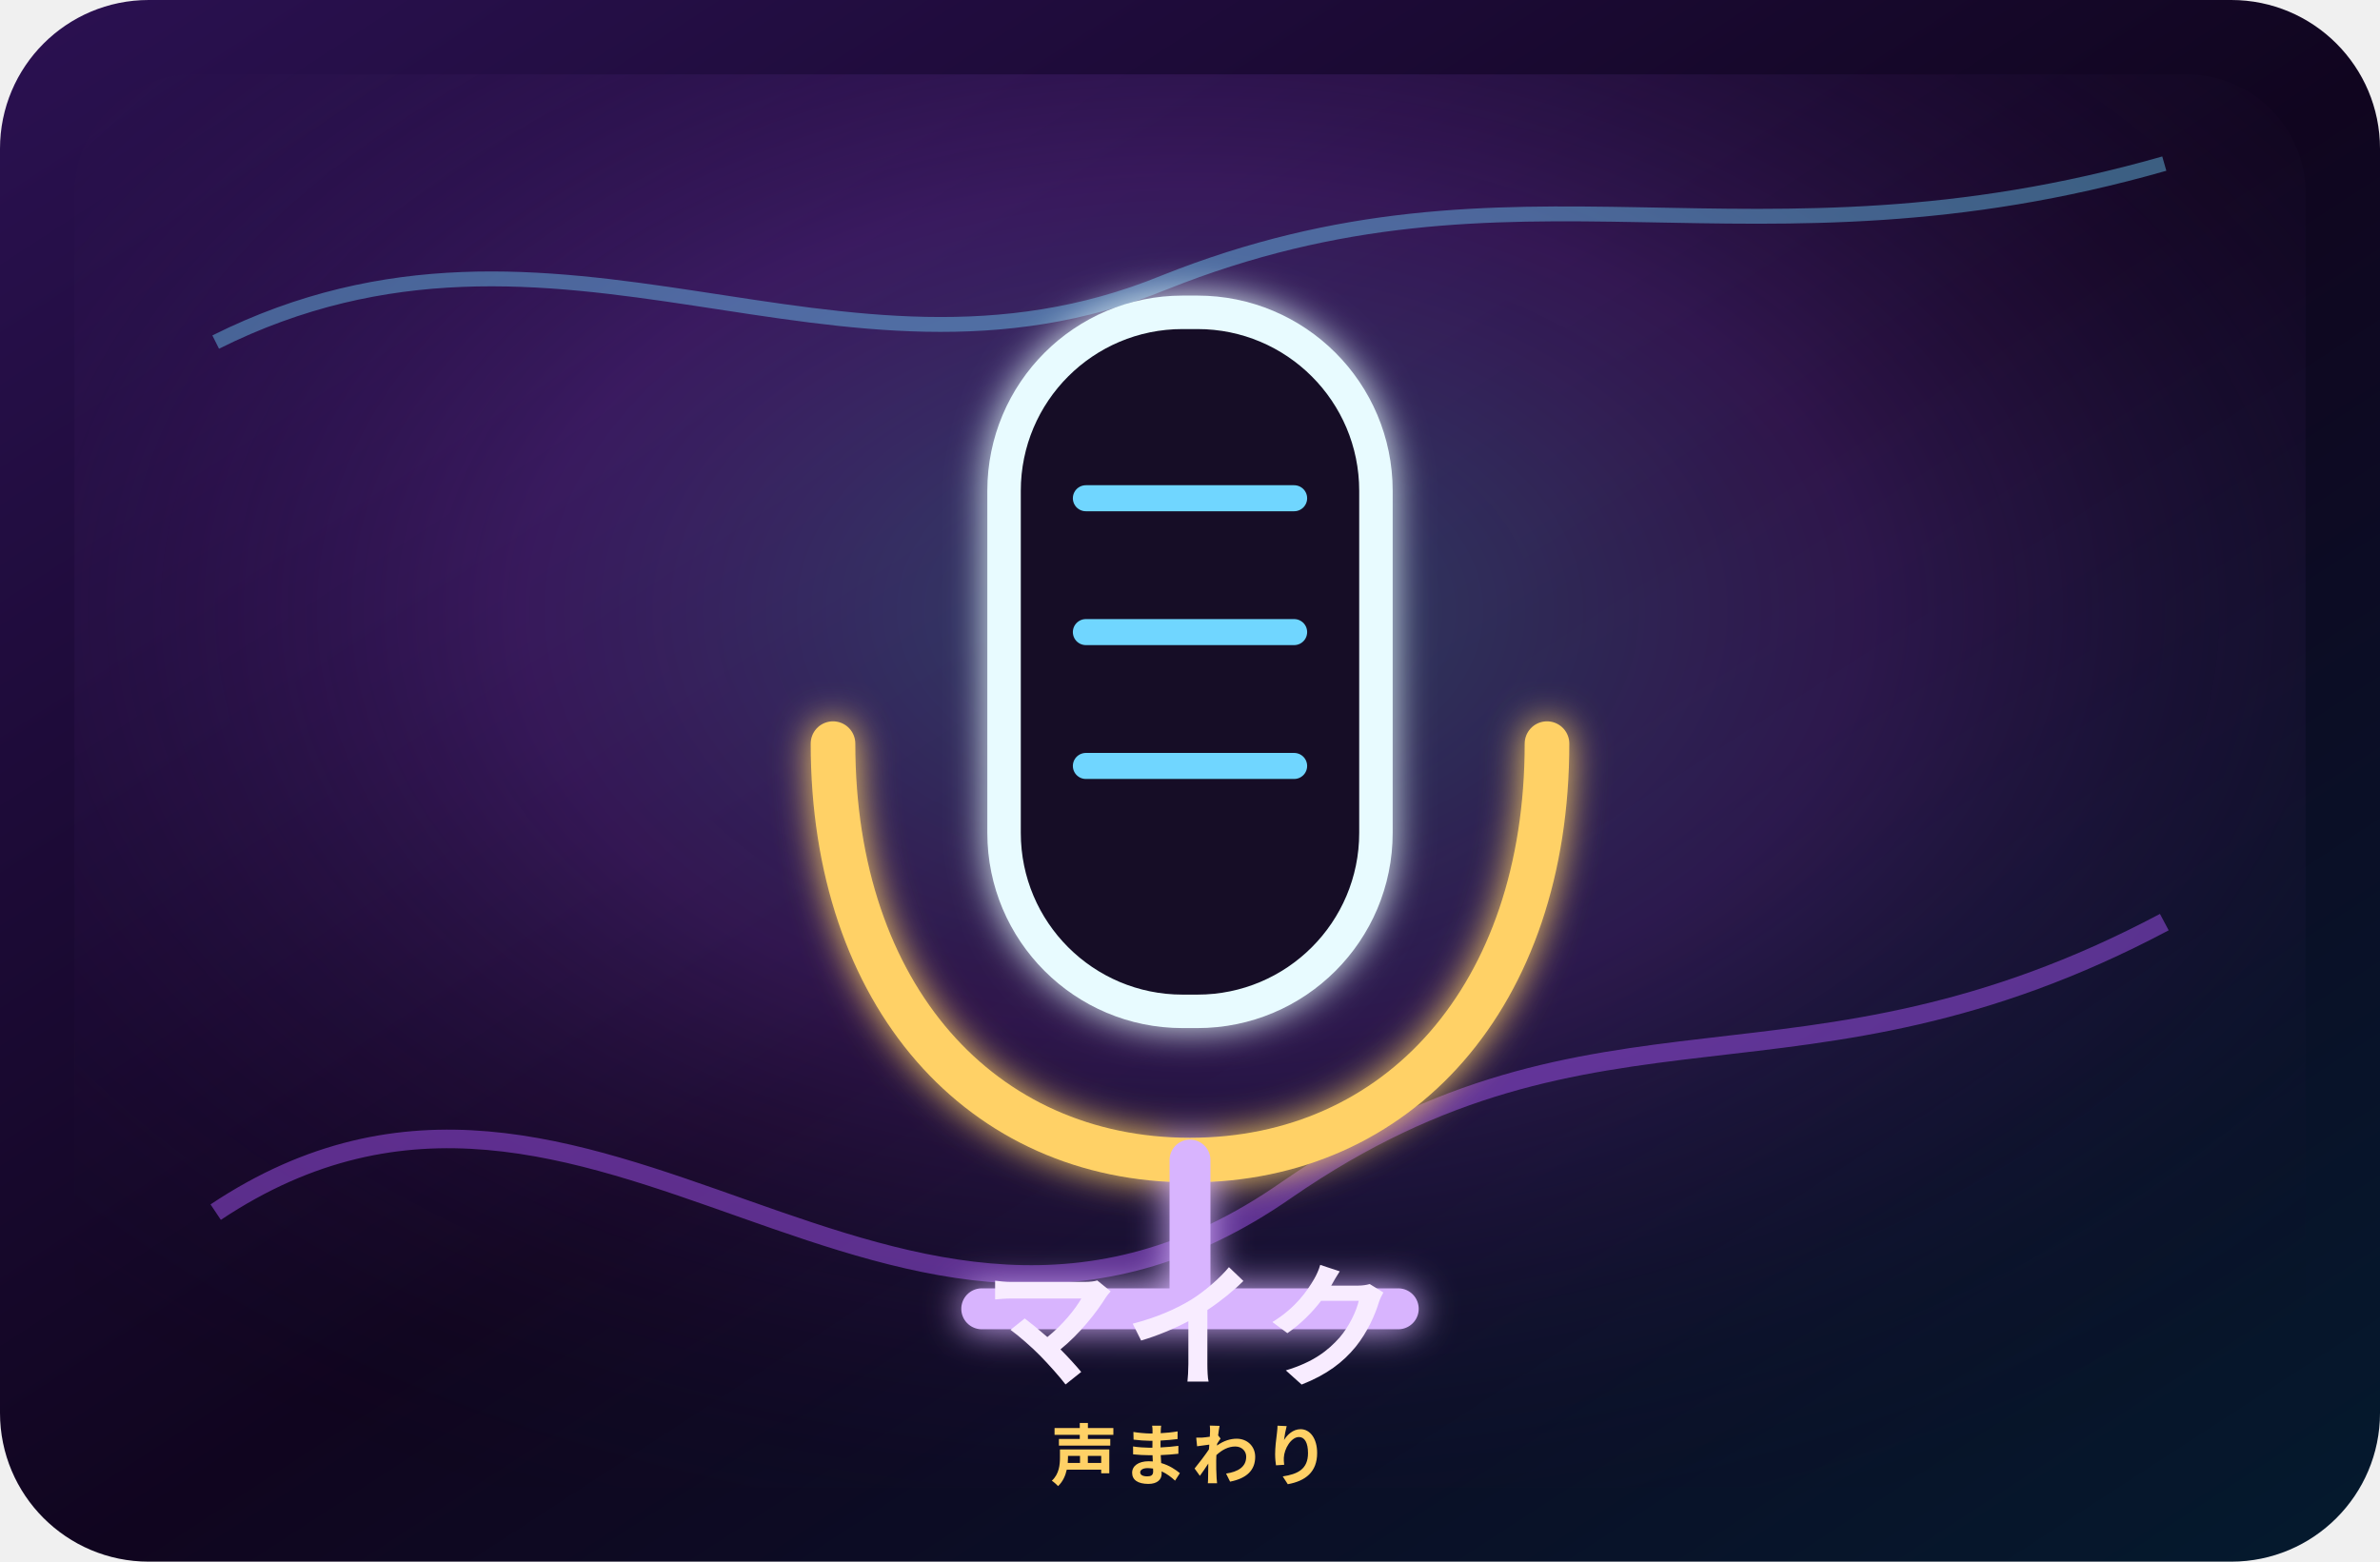
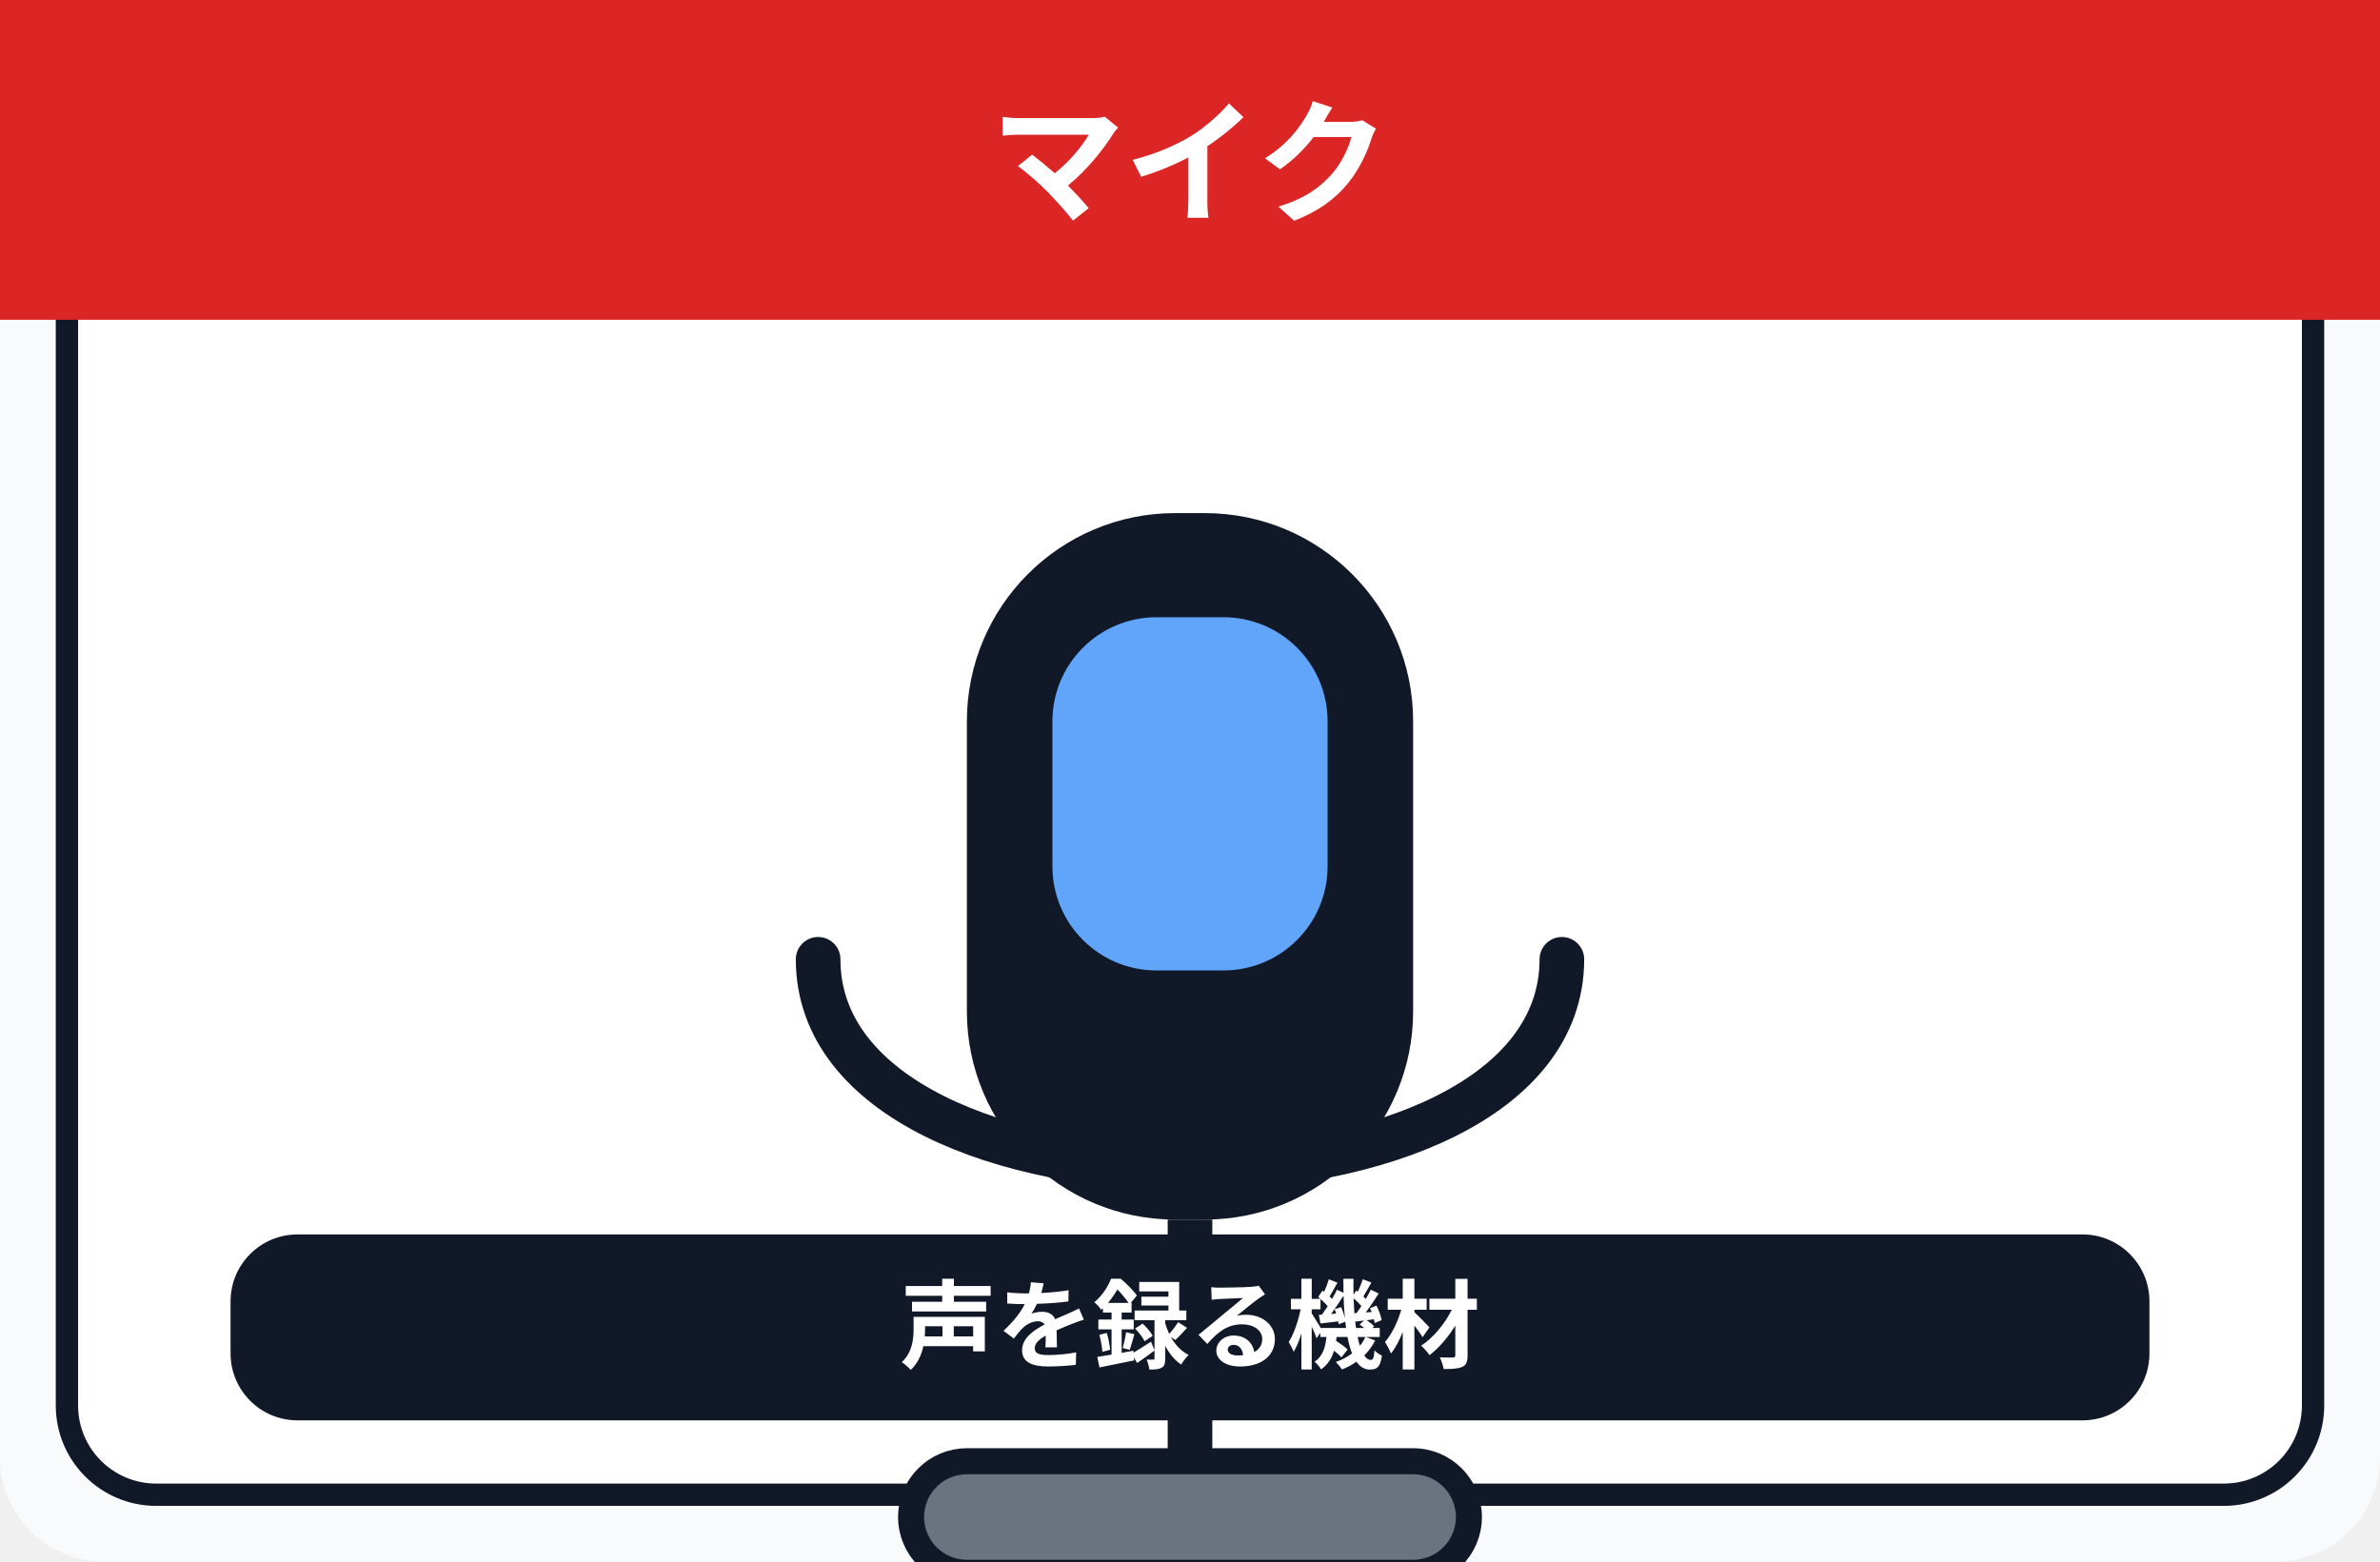
- <svg xmlns="http://www.w3.org/2000/svg" aria-labelledby="title desc" role="img" viewBox="0 0 640 420">
-   <defs>
-     <linearGradient id="bg" x1="0" x2="1" y1="0" y2="1">
-       <stop offset="0" stop-color="#2b1152" />
-       <stop offset=".52" stop-color="#10051f" />
-       <stop offset="1" stop-color="#041a2e" />
-     </linearGradient>
-     <radialGradient id="glow" cx=".50" cy=".38" r=".72">
-       <stop offset="0" stop-color="#70d6ff" stop-opacity=".30" />
-       <stop offset=".42" stop-color="#a855f7" stop-opacity=".20" />
-       <stop offset="1" stop-color="#000000" stop-opacity="0" />
-     </radialGradient>
-     <filter id="softGlow" x="-20%" y="-20%" width="140%" height="140%">
-       <feGaussianBlur stdDeviation="5" result="blur" />
-       <feMerge>
-         <feMergeNode in="blur" />
-         <feMergeNode in="SourceGraphic" />
-       </feMerge>
-     </filter>
-     <style>
-       .main{filter:url(#softGlow)}
-       .label{font-family:-apple-system,BlinkMacSystemFont,'Hiragino Sans','Yu Gothic',Meiryo,Arial,sans-serif;font-weight:900;fill:#f8ecff;text-anchor:middle;letter-spacing:2px}
-       .sub{font-family:-apple-system,BlinkMacSystemFont,'Hiragino Sans','Yu Gothic',Meiryo,Arial,sans-serif;font-weight:800;fill:#ffd166;text-anchor:middle;letter-spacing:1px}
-     </style>
-   </defs>
-   <rect width="640" height="420" rx="40" fill="url(#bg)" />
-   <rect x="20" y="20" width="600" height="380" rx="32" fill="url(#glow)" />
-   <path d="M58 326 C160 258 240 394 346 320 C430 262 484 300 582 248" fill="none" opacity=".48" stroke="#a855f7" stroke-width="5" />
-   <path d="M58 92 C150 46 225 112 313 76 C408 38 470 76 582 44" fill="none" opacity=".42" stroke="#70d6ff" stroke-width="4" />
-   <g class="main" transform="translate(0,0)">
-     <rect x="270" y="84" width="100" height="188" rx="48" fill="#141026" stroke="#e8fbff" stroke-width="9" />
-     <path d="M292 134 H348 M292 170 H348 M292 206 H348" stroke="#70d6ff" stroke-width="7" stroke-linecap="round" />
-     <path d="M224 200 C224 268 264 312 320 312 C376 312 416 268 416 200" fill="none" stroke="#ffd166" stroke-width="12" stroke-linecap="round" />
-     <path d="M320 312 V352 M264 352 H376" stroke="#d8b4fe" stroke-width="11" stroke-linecap="round" />
+ <svg xmlns="http://www.w3.org/2000/svg" viewBox="0 0 640 420" role="img" aria-label="マイク">
+   <rect width="640" height="420" rx="28" fill="#f8fafc" />
+   <rect x="18" y="18" width="604" height="384" rx="24" fill="#ffffff" stroke="#111827" stroke-width="6" />
+   <rect x="0" y="0" width="640" height="86" fill="#dc2626" />
+   <text x="320" y="57" text-anchor="middle" font-family="system-ui,-apple-system,BlinkMacSystemFont,'Noto Sans JP',sans-serif" font-size="36" font-weight="900" fill="#ffffff">マイク</text>
+   <g transform="translate(0,78)">
+     <rect x="260" y="60" width="120" height="190" rx="56" fill="#111827" />
+     <rect x="283" y="88" width="74" height="95" rx="28" fill="#60a5fa" />
+     <path d="M220 180 C220 255 420 255 420 180" fill="none" stroke="#111827" stroke-width="12" stroke-linecap="round" />
+     <line x1="320" y1="250" x2="320" y2="315" stroke="#111827" stroke-width="12" />
+     <rect x="245" y="315" width="150" height="30" rx="15" fill="#6b7280" stroke="#111827" stroke-width="7" />
+     <text x="320" y="383" text-anchor="middle" font-family="system-ui,'Noto Sans JP',sans-serif" font-size="31" font-weight="900" fill="#111827">声を録る機材</text>
  </g>
-   <text class="label" x="320" y="370" font-size="36">マイク</text>
-   <text class="sub" x="320" y="398" font-size="18">声まわり</text>
+   <rect x="62" y="332" width="516" height="50" rx="18" fill="#111827" />
+   <text x="320" y="366" text-anchor="middle" font-family="system-ui,-apple-system,BlinkMacSystemFont,'Noto Sans JP',sans-serif" font-size="26" font-weight="900" fill="#ffffff">声を録る機材</text>
</svg>
